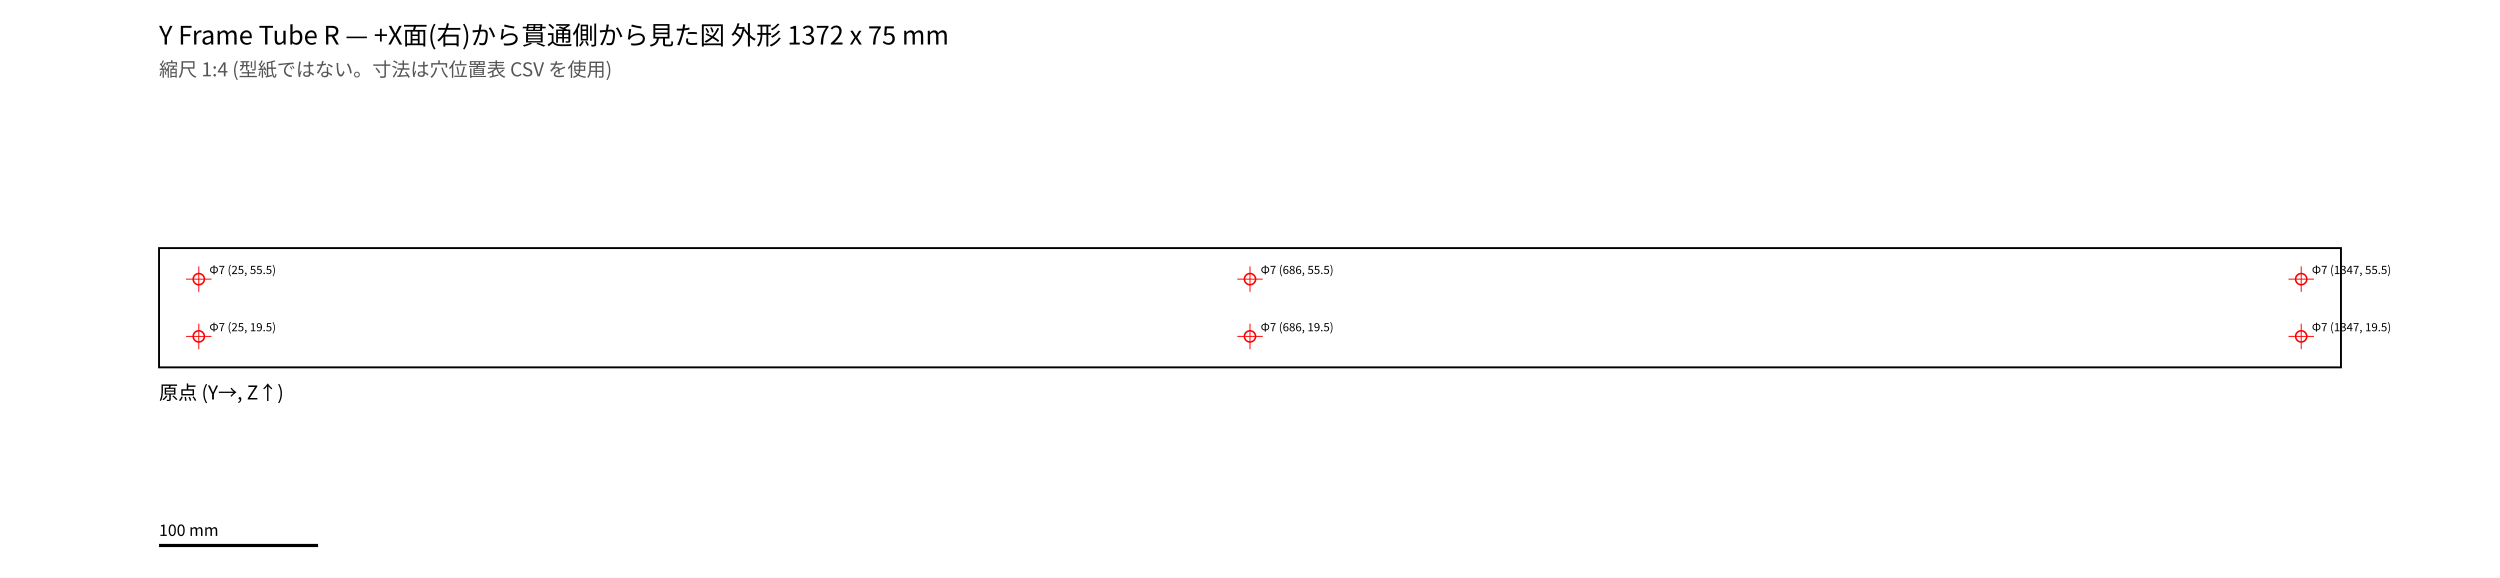
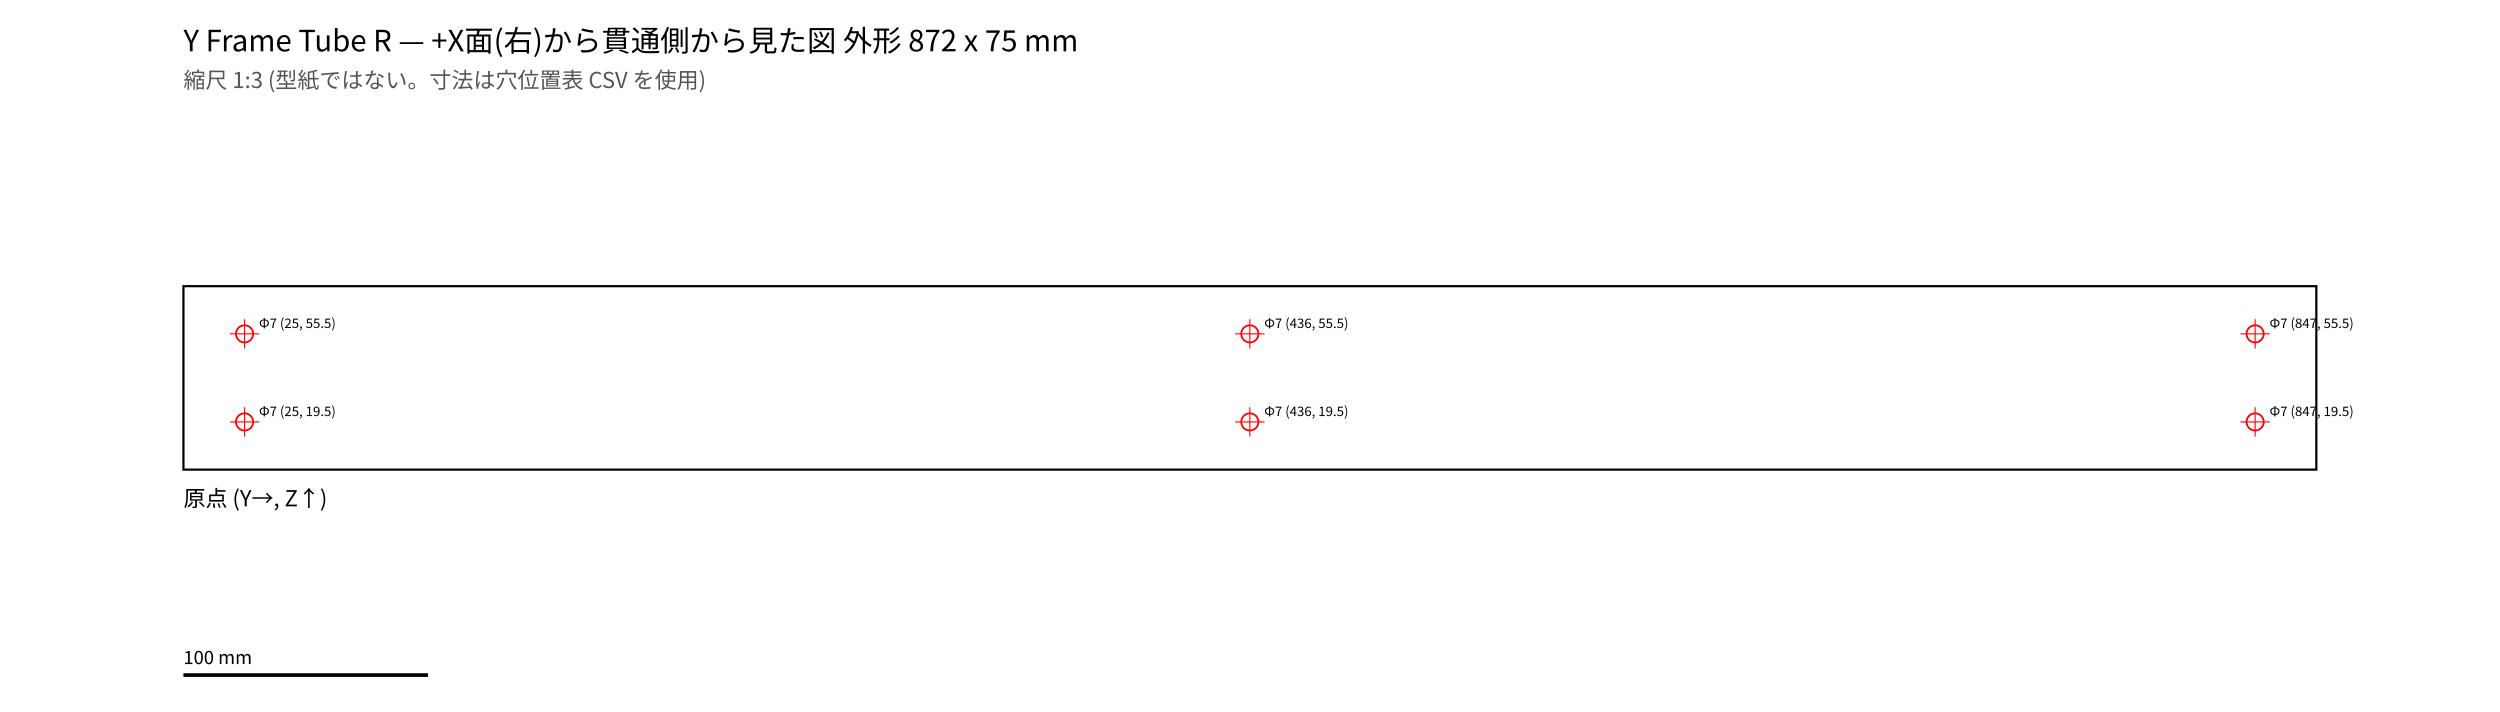
- <svg xmlns="http://www.w3.org/2000/svg" width="393.0mm" height="90.8mm" viewBox="0 0 393.0 90.8" font-family="Noto Sans CJK JP, IPAGothic, Hiragino Sans, Yu Gothic, Meiryo, sans-serif">
-   <rect x="0" y="0" width="393.0" height="90.8" fill="white" />
-   <text x="25.0" y="7" font-size="4">Y Frame Tube R — +X面(右)から貫通側から見た図  外形 1372 x 75 mm</text>
-   <text x="25.0" y="12" font-size="3" fill="#555">縮尺 1:4 (型紙ではない。寸法は穴位置表 CSV を使用)</text>
-   <rect x="25.00" y="39.00" width="343.00" height="18.75" fill="none" stroke="black" stroke-width="0.3" />
-   <text x="25.0" y="62.8" font-size="3">原点 (Y→, Z↑)</text>
-   <circle cx="31.25" cy="52.88" r="0.88" fill="none" stroke="red" stroke-width="0.25" />
-   <path d="M29.25,52.88H33.25M31.25,50.88V54.88" stroke="red" stroke-width="0.15" />
-   <text x="32.92" y="52.08" font-size="1.8">Φ7 (25, 19.5)</text>
-   <circle cx="196.50" cy="52.88" r="0.88" fill="none" stroke="red" stroke-width="0.25" />
-   <path d="M194.50,52.88H198.50M196.50,50.88V54.88" stroke="red" stroke-width="0.15" />
-   <text x="198.18" y="52.08" font-size="1.8">Φ7 (686, 19.5)</text>
-   <circle cx="361.75" cy="52.88" r="0.88" fill="none" stroke="red" stroke-width="0.25" />
-   <path d="M359.75,52.88H363.75M361.75,50.88V54.88" stroke="red" stroke-width="0.15" />
-   <text x="363.43" y="52.08" font-size="1.8">Φ7 (1347, 19.5)</text>
-   <circle cx="31.25" cy="43.88" r="0.88" fill="none" stroke="red" stroke-width="0.25" />
-   <path d="M29.25,43.88H33.25M31.25,41.88V45.88" stroke="red" stroke-width="0.15" />
-   <text x="32.92" y="43.08" font-size="1.8">Φ7 (25, 55.5)</text>
-   <circle cx="196.50" cy="43.88" r="0.88" fill="none" stroke="red" stroke-width="0.25" />
-   <path d="M194.50,43.88H198.50M196.50,41.88V45.88" stroke="red" stroke-width="0.15" />
-   <text x="198.18" y="43.08" font-size="1.8">Φ7 (686, 55.5)</text>
-   <circle cx="361.75" cy="43.88" r="0.88" fill="none" stroke="red" stroke-width="0.25" />
-   <path d="M359.75,43.88H363.75M361.75,41.88V45.88" stroke="red" stroke-width="0.15" />
-   <text x="363.43" y="43.08" font-size="1.8">Φ7 (1347, 55.5)</text>
-   <path d="M25.0,85.75h25.00" stroke="black" stroke-width="0.5" />
-   <text x="25.0" y="84.25" font-size="2.5">100 mm</text>
+ <svg xmlns="http://www.w3.org/2000/svg" width="340.7mm" height="97.0mm" viewBox="0 0 340.7 97.0" font-family="Noto Sans CJK JP, IPAGothic, Hiragino Sans, Yu Gothic, Meiryo, sans-serif">
+   <rect x="0" y="0" width="340.7" height="97.0" fill="white" />
+   <text x="25.0" y="7" font-size="4">Y Frame Tube R — +X面(右)から貫通側から見た図  外形 872 x 75 mm</text>
+   <text x="25.0" y="12" font-size="3" fill="#555">縮尺 1:3 (型紙ではない。寸法は穴位置表 CSV を使用)</text>
+   <rect x="25.00" y="39.00" width="290.67" height="25.00" fill="none" stroke="black" stroke-width="0.3" />
+   <text x="25.0" y="69.0" font-size="3">原点 (Y→, Z↑)</text>
+   <circle cx="33.33" cy="57.50" r="1.17" fill="none" stroke="red" stroke-width="0.25" />
+   <path d="M31.33,57.50H35.33M33.33,55.50V59.50" stroke="red" stroke-width="0.15" />
+   <text x="35.30" y="56.70" font-size="1.8">Φ7 (25, 19.5)</text>
+   <circle cx="170.33" cy="57.50" r="1.17" fill="none" stroke="red" stroke-width="0.25" />
+   <path d="M168.33,57.50H172.33M170.33,55.50V59.50" stroke="red" stroke-width="0.15" />
+   <text x="172.30" y="56.70" font-size="1.8">Φ7 (436, 19.5)</text>
+   <circle cx="307.33" cy="57.50" r="1.17" fill="none" stroke="red" stroke-width="0.25" />
+   <path d="M305.33,57.50H309.33M307.33,55.50V59.50" stroke="red" stroke-width="0.15" />
+   <text x="309.30" y="56.70" font-size="1.8">Φ7 (847, 19.5)</text>
+   <circle cx="33.33" cy="45.50" r="1.17" fill="none" stroke="red" stroke-width="0.25" />
+   <path d="M31.33,45.50H35.33M33.33,43.50V47.50" stroke="red" stroke-width="0.15" />
+   <text x="35.30" y="44.70" font-size="1.8">Φ7 (25, 55.5)</text>
+   <circle cx="170.33" cy="45.50" r="1.17" fill="none" stroke="red" stroke-width="0.25" />
+   <path d="M168.33,45.50H172.33M170.33,43.50V47.50" stroke="red" stroke-width="0.15" />
+   <text x="172.30" y="44.70" font-size="1.8">Φ7 (436, 55.5)</text>
+   <circle cx="307.33" cy="45.50" r="1.17" fill="none" stroke="red" stroke-width="0.25" />
+   <path d="M305.33,45.50H309.33M307.33,43.50V47.50" stroke="red" stroke-width="0.15" />
+   <text x="309.30" y="44.70" font-size="1.8">Φ7 (847, 55.5)</text>
+   <path d="M25.0,92.0h33.33" stroke="black" stroke-width="0.5" />
+   <text x="25.0" y="90.5" font-size="2.5">100 mm</text>
</svg>
